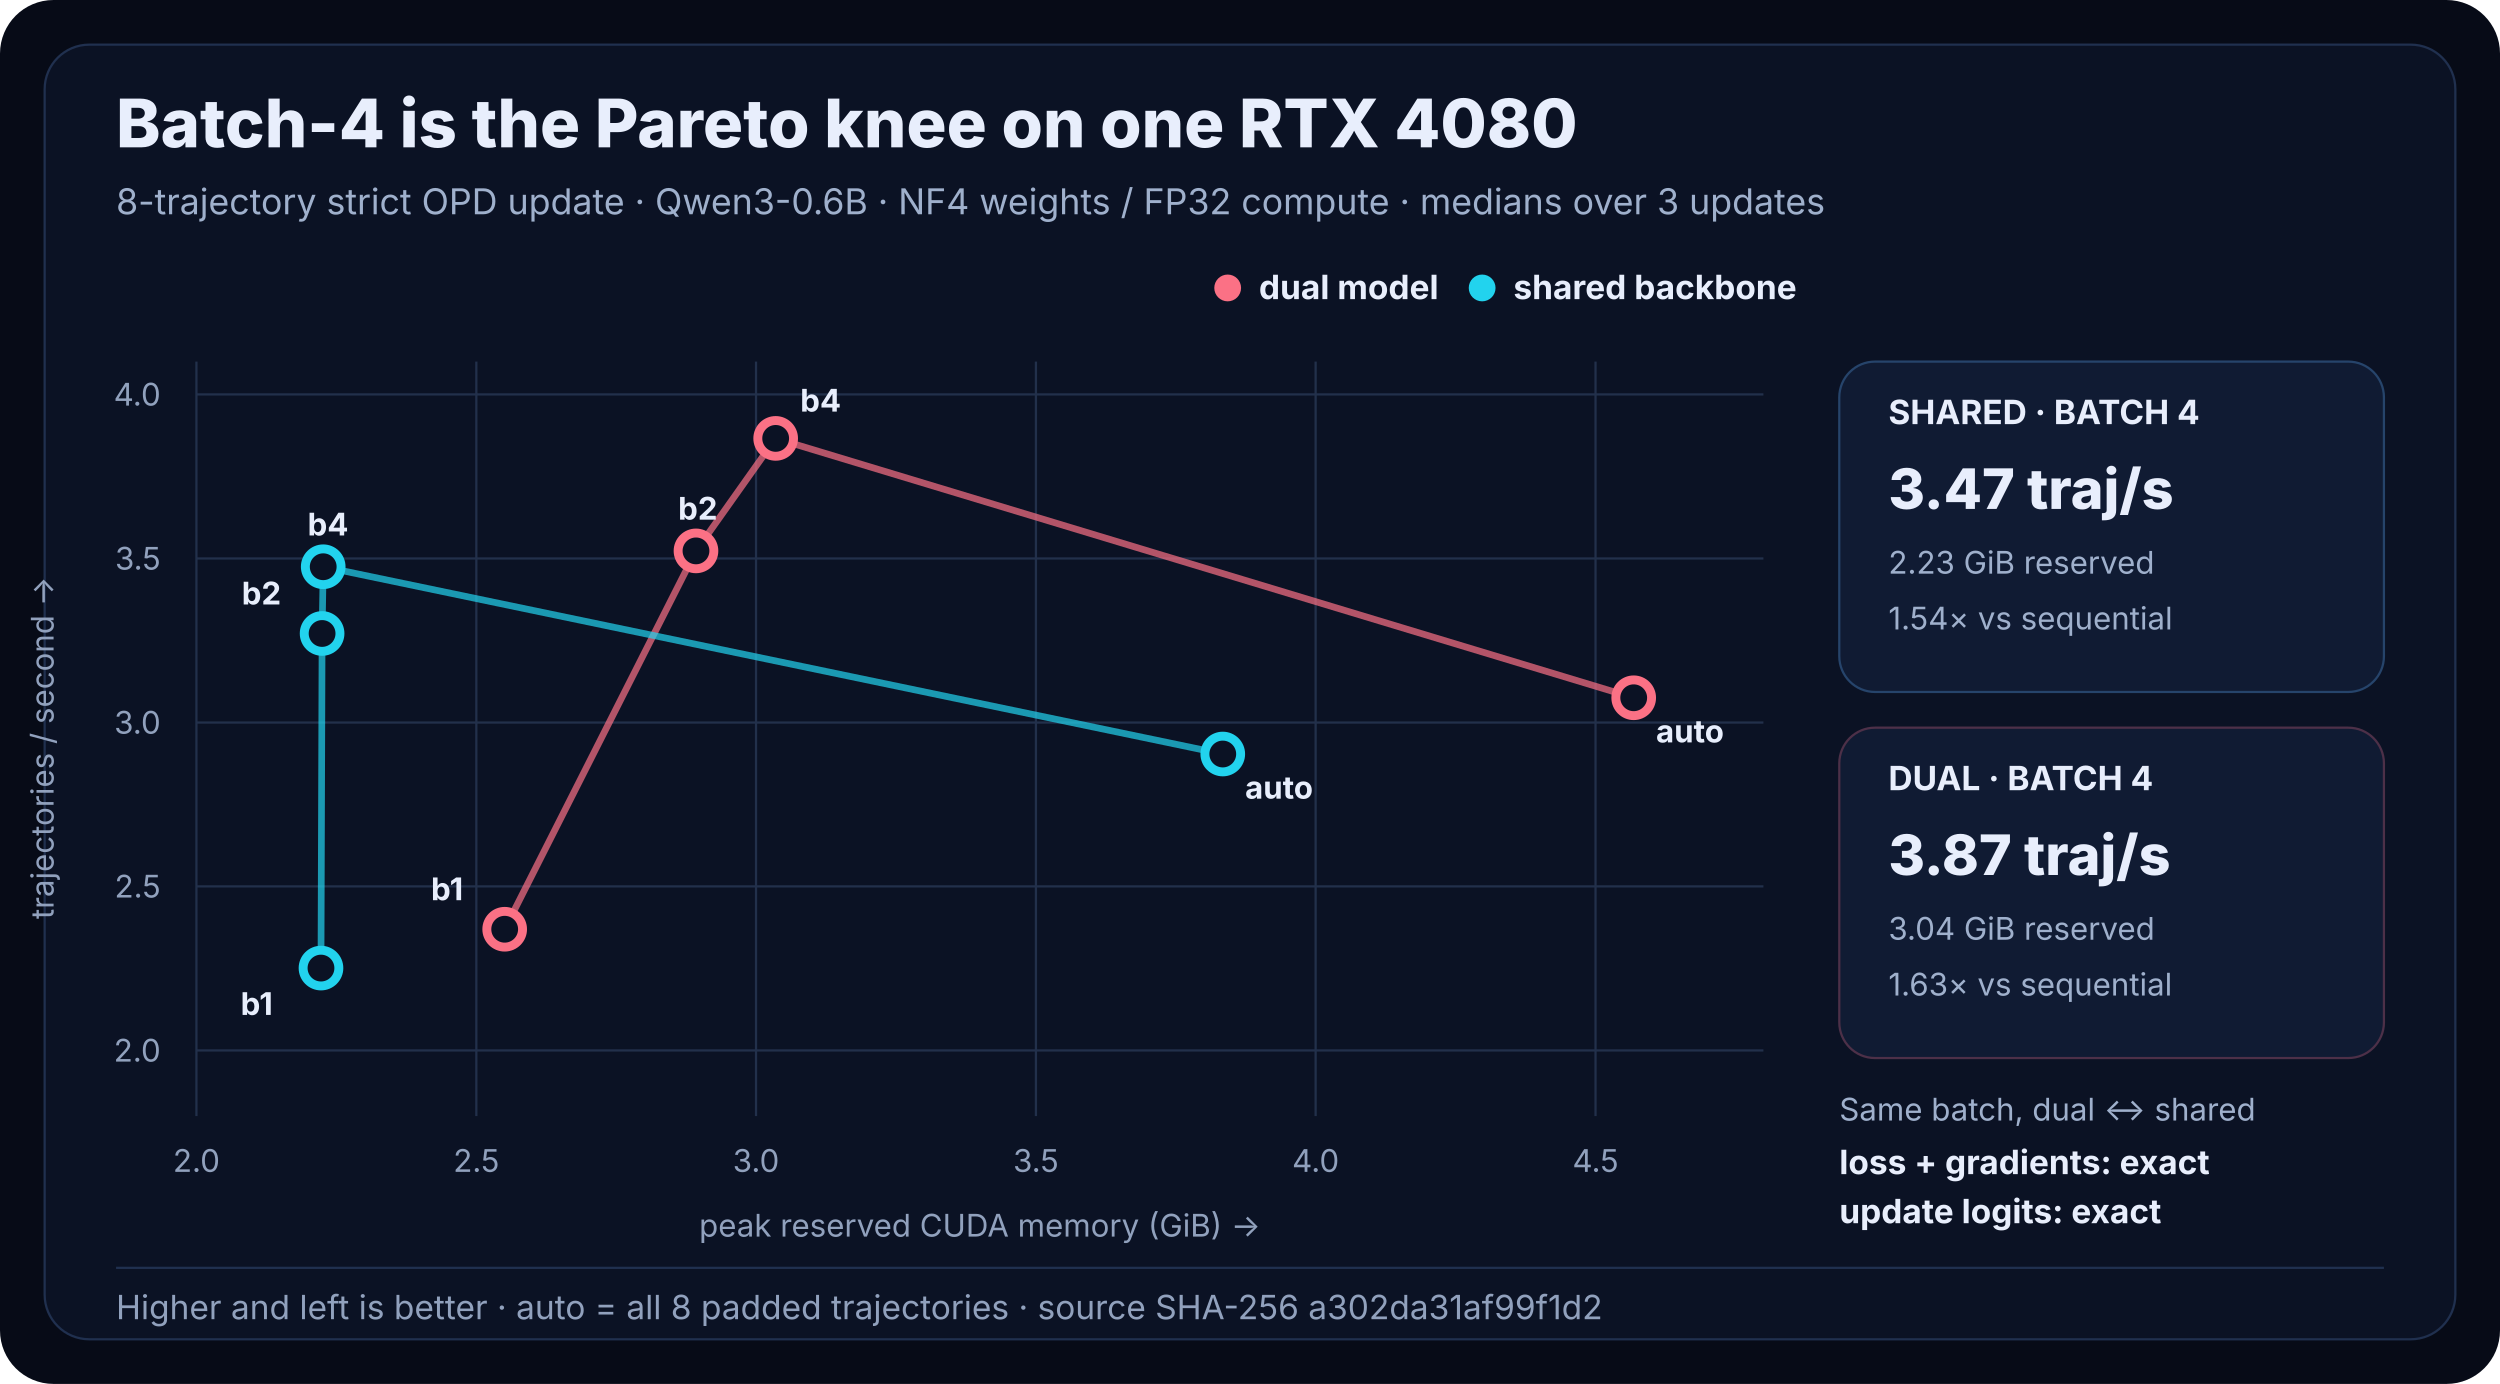
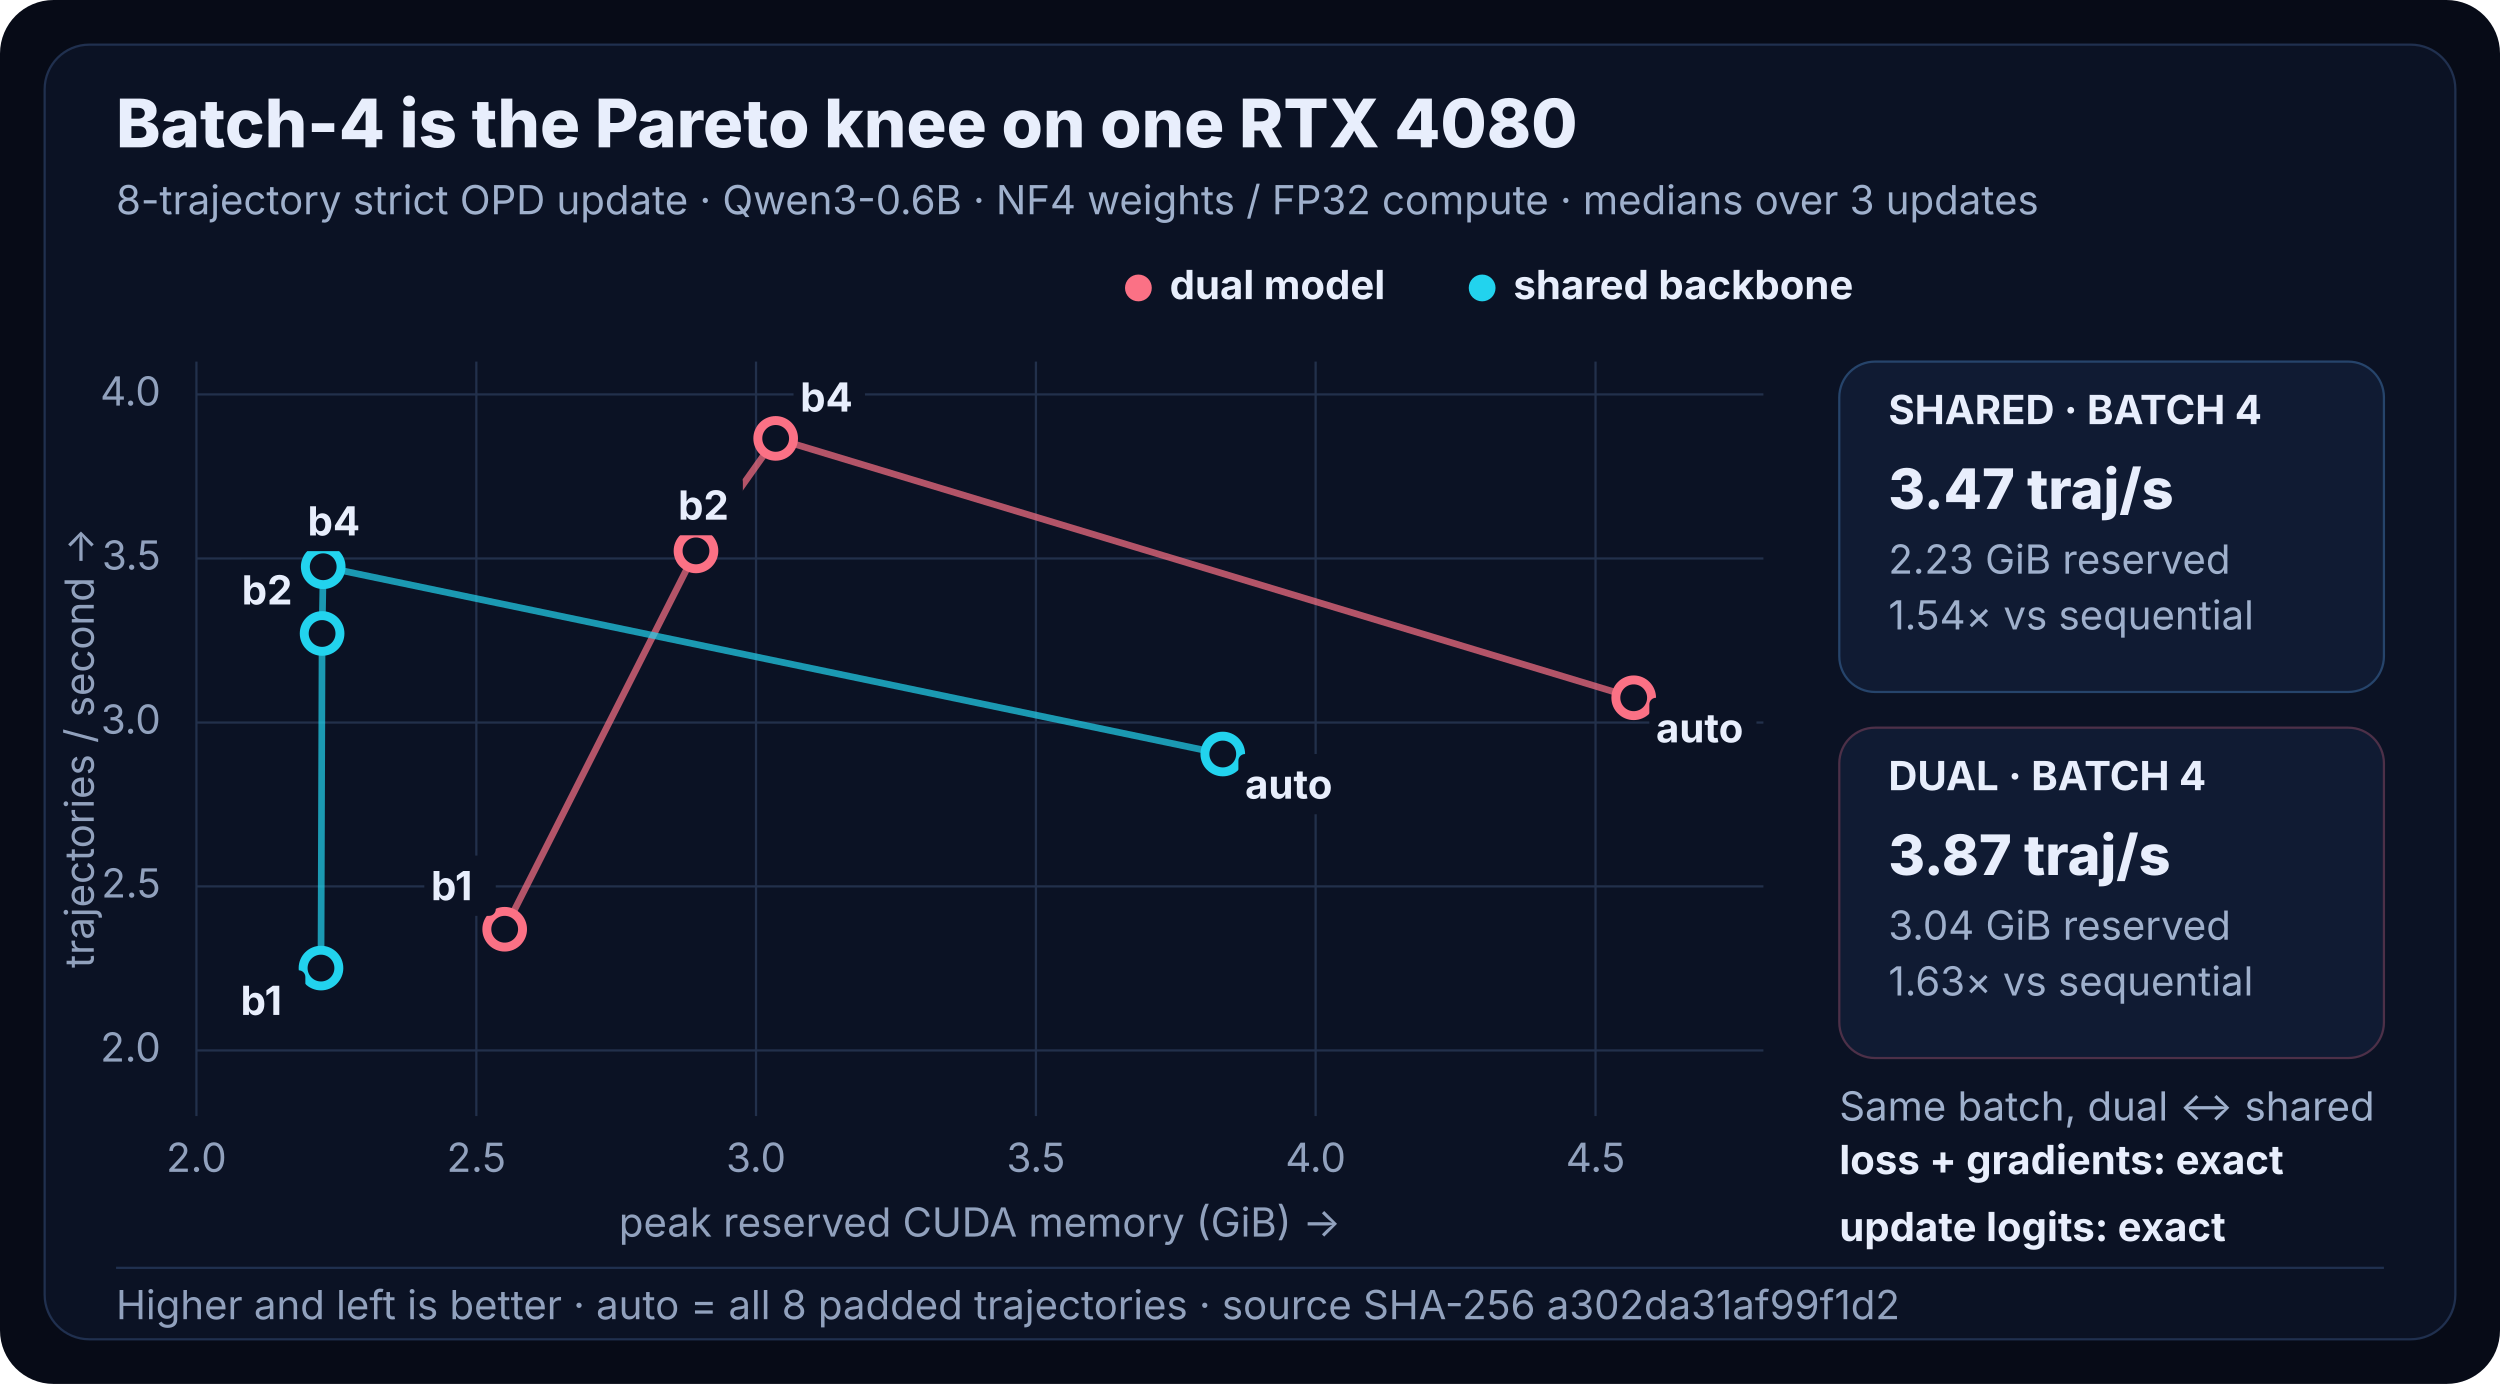
<svg xmlns="http://www.w3.org/2000/svg" width="1120" height="620" viewBox="0 0 1120 620" role="img" aria-labelledby="title desc">
  <rect width="1120" height="620" rx="24" fill="#070b17" />
  <rect x="20" y="20" width="1080" height="580" rx="20" fill="#0b1224" stroke="#20304f" />
-   <style>text{font-family:Inter,'Segoe UI',sans-serif;fill:#e8eefc}.title{font-size:30px;font-weight:760}.sub{font-size:16px;fill:#9fb0cc}.axis{font-size:14px;fill:#91a1bd}.point{font-size:14px;font-weight:750}.metric{font-size:25px;font-weight:760}.small{font-size:14px;fill:#9fb0cc}.legend{font-size:15px;font-weight:650}.foot{font-size:15px;fill:#91a1bd}</style>
+   <style>text{font-family:Inter,'Segoe UI',sans-serif;fill:#e8eefc}.title{font-size:30px;font-weight:760}.sub{font-size:18px;fill:#9fb0cc}.axis{font-size:18px;fill:#91a1bd}.point{font-size:18px;font-weight:750}.metric{font-size:25px;font-weight:760}.small{font-size:18px;fill:#9fb0cc}.legend{font-size:18px;font-weight:650}.foot{font-size:18px;fill:#91a1bd}</style>
  <text class="title" x="52" y="66">Batch-4 is the Pareto knee on one RTX 4080</text>
  <text class="sub" x="52" y="96">8-trajectory strict OPD update · Qwen3-0.6B · NF4 weights / FP32 compute · medians over 3 updates</text>
-   <circle cx="550" cy="129" r="6" fill="#fb7185" />
-   <text class="legend" x="564" y="134">dual model</text>
+   <circle cx="510" cy="129" r="6" fill="#fb7185" />
+   <text class="legend" x="524" y="134">dual model</text>
  <circle cx="664" cy="129" r="6" fill="#22d3ee" />
  <text class="legend" x="678" y="134">shared backbone</text>
  <line x1="88.0" y1="162.0" x2="88.0" y2="500.0" stroke="#22304b" />
  <text class="axis" x="88.0" y="525" text-anchor="middle">2.0</text>
  <line x1="213.4" y1="162.0" x2="213.4" y2="500.0" stroke="#22304b" />
  <text class="axis" x="213.4" y="525" text-anchor="middle">2.5</text>
  <line x1="338.7" y1="162.0" x2="338.7" y2="500.0" stroke="#22304b" />
  <text class="axis" x="338.7" y="525" text-anchor="middle">3.0</text>
  <line x1="464.1" y1="162.0" x2="464.1" y2="500.0" stroke="#22304b" />
  <text class="axis" x="464.1" y="525" text-anchor="middle">3.5</text>
  <line x1="589.4" y1="162.0" x2="589.4" y2="500.0" stroke="#22304b" />
  <text class="axis" x="589.4" y="525" text-anchor="middle">4.0</text>
  <line x1="714.8" y1="162.0" x2="714.8" y2="500.0" stroke="#22304b" />
  <text class="axis" x="714.8" y="525" text-anchor="middle">4.5</text>
  <line x1="88.0" y1="470.6" x2="790.0" y2="470.6" stroke="#22304b" />
  <text class="axis" x="72" y="475.6" text-anchor="end">2.0</text>
  <line x1="88.0" y1="397.1" x2="790.0" y2="397.1" stroke="#22304b" />
  <text class="axis" x="72" y="402.1" text-anchor="end">2.5</text>
  <line x1="88.0" y1="323.7" x2="790.0" y2="323.7" stroke="#22304b" />
  <text class="axis" x="72" y="328.7" text-anchor="end">3.0</text>
  <line x1="88.0" y1="250.2" x2="790.0" y2="250.2" stroke="#22304b" />
  <text class="axis" x="72" y="255.2" text-anchor="end">3.5</text>
  <line x1="88.0" y1="176.7" x2="790.0" y2="176.7" stroke="#22304b" />
  <text class="axis" x="72" y="181.7" text-anchor="end">4.0</text>
  <text class="axis" x="439" y="554" text-anchor="middle">peak reserved CUDA memory (GiB) →</text>
-   <text class="axis" x="24" y="335" transform="rotate(-90 24 335)" text-anchor="middle">trajectories / second →</text>
+   <text class="axis" x="42" y="335" transform="rotate(-90 42 335)" text-anchor="middle">trajectories / second →</text>
  <polyline points="226.1,416.3 311.8,246.8 347.5,196.4 731.9,312.6" fill="none" stroke="#fb7185" stroke-width="3" stroke-linecap="round" stroke-linejoin="round" opacity="0.7" />
  <circle cx="226.1" cy="416.3" r="8" fill="#0b1224" stroke="#fb7185" stroke-width="4" />
+   <rect x="190.1" y="383.3" width="32" height="27" rx="3" fill="#0b1224" />
  <text class="point" x="193.1" y="403.3" fill="#fb7185">b1</text>
  <circle cx="311.8" cy="246.8" r="8" fill="#0b1224" stroke="#fb7185" stroke-width="4" />
+   <rect x="300.8" y="212.8" width="32" height="27" rx="3" fill="#0b1224" />
  <text class="point" x="303.8" y="232.8" fill="#fb7185">b2</text>
  <circle cx="347.5" cy="196.4" r="8" fill="#0b1224" stroke="#fb7185" stroke-width="4" />
+   <rect x="355.5" y="164.4" width="32" height="27" rx="3" fill="#0b1224" />
  <text class="point" x="358.5" y="184.4" fill="#fb7185">b4</text>
  <circle cx="731.9" cy="312.6" r="8" fill="#0b1224" stroke="#fb7185" stroke-width="4" />
+   <rect x="738.9" y="312.6" width="48" height="27" rx="3" fill="#0b1224" />
  <text class="point" x="741.9" y="332.6" fill="#fb7185">auto</text>
  <polyline points="143.8,433.7 144.3,283.8 144.8,253.9 547.8,337.8" fill="none" stroke="#22d3ee" stroke-width="3" stroke-linecap="round" stroke-linejoin="round" opacity="0.7" />
  <circle cx="143.8" cy="433.7" r="8" fill="#0b1224" stroke="#22d3ee" stroke-width="4" />
+   <rect x="104.8" y="434.7" width="32" height="27" rx="3" fill="#0b1224" />
  <text class="point" x="107.8" y="454.7" fill="#22d3ee">b1</text>
  <circle cx="144.3" cy="283.8" r="8" fill="#0b1224" stroke="#22d3ee" stroke-width="4" />
+   <rect x="105.3" y="250.8" width="32" height="27" rx="3" fill="#0b1224" />
  <text class="point" x="108.3" y="270.8" fill="#22d3ee">b2</text>
  <circle cx="144.8" cy="253.9" r="8" fill="#0b1224" stroke="#22d3ee" stroke-width="4" />
+   <rect x="134.8" y="219.9" width="32" height="27" rx="3" fill="#0b1224" />
  <text class="point" x="137.8" y="239.9" fill="#22d3ee">b4</text>
  <circle cx="547.8" cy="337.8" r="8" fill="#0b1224" stroke="#22d3ee" stroke-width="4" />
+   <rect x="554.8" y="337.8" width="48" height="27" rx="3" fill="#0b1224" />
  <text class="point" x="557.8" y="357.8" fill="#22d3ee">auto</text>
  <rect x="824" y="162" width="244" height="148" rx="16" fill="#101b33" stroke="#26446b" />
  <text class="legend" x="846" y="190" fill="#22d3ee">SHARED · BATCH 4</text>
  <text class="metric" x="846" y="228">3.47 traj/s</text>
  <text class="small" x="846" y="257">2.23 GiB reserved</text>
  <text class="small" x="846" y="282">1.54× vs sequential</text>
  <rect x="824" y="326" width="244" height="148" rx="16" fill="#101b33" stroke="#4d3048" />
  <text class="legend" x="846" y="354" fill="#fb7185">DUAL · BATCH 4</text>
  <text class="metric" x="846" y="392">3.87 traj/s</text>
  <text class="small" x="846" y="421">3.04 GiB reserved</text>
  <text class="small" x="846" y="446">1.63× vs sequential</text>
  <text class="small" x="824" y="502">Same batch, dual ↔ shared</text>
  <text class="legend" x="824" y="526">loss + gradients: exact</text>
-   <text class="legend" x="824" y="548">update logits: exact</text>
+   <text class="legend" x="824" y="556">update logits: exact</text>
  <line x1="52" y1="568" x2="1068" y2="568" stroke="#20304f" />
  <text class="foot" x="52" y="591">Higher and left is better · auto = all 8 padded trajectories · source SHA-256 a302da31af99f1d2</text>
</svg>
